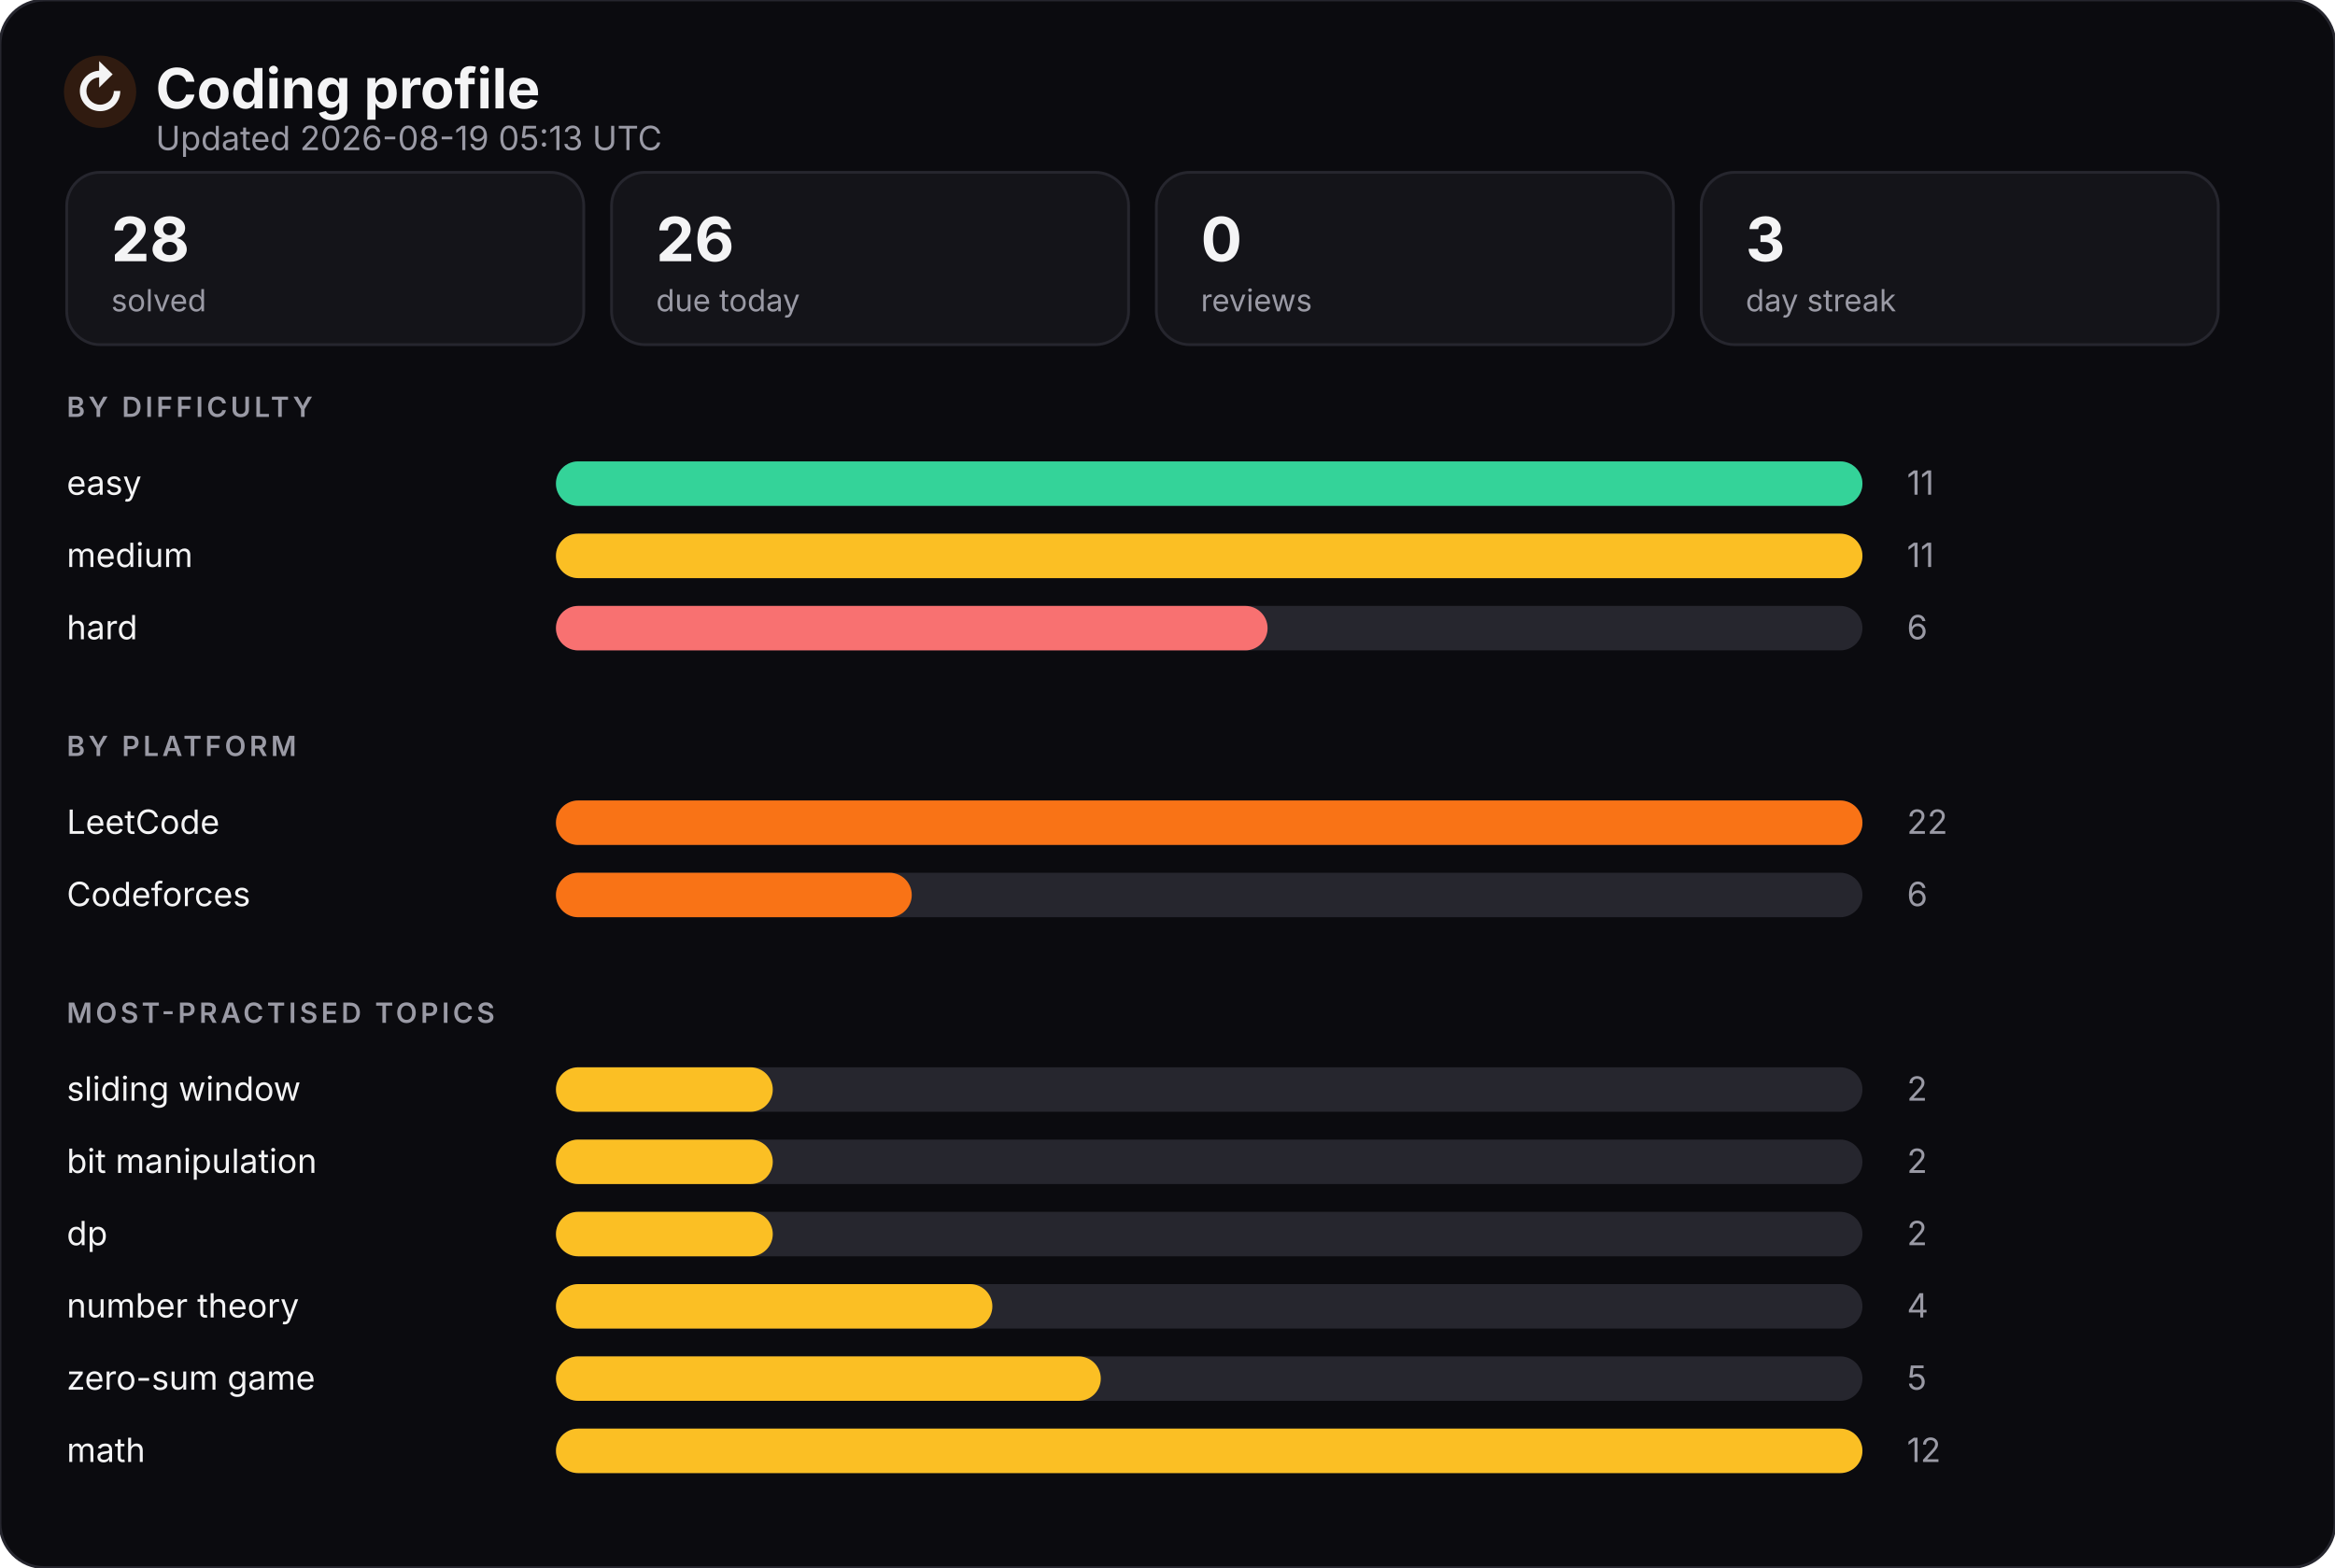
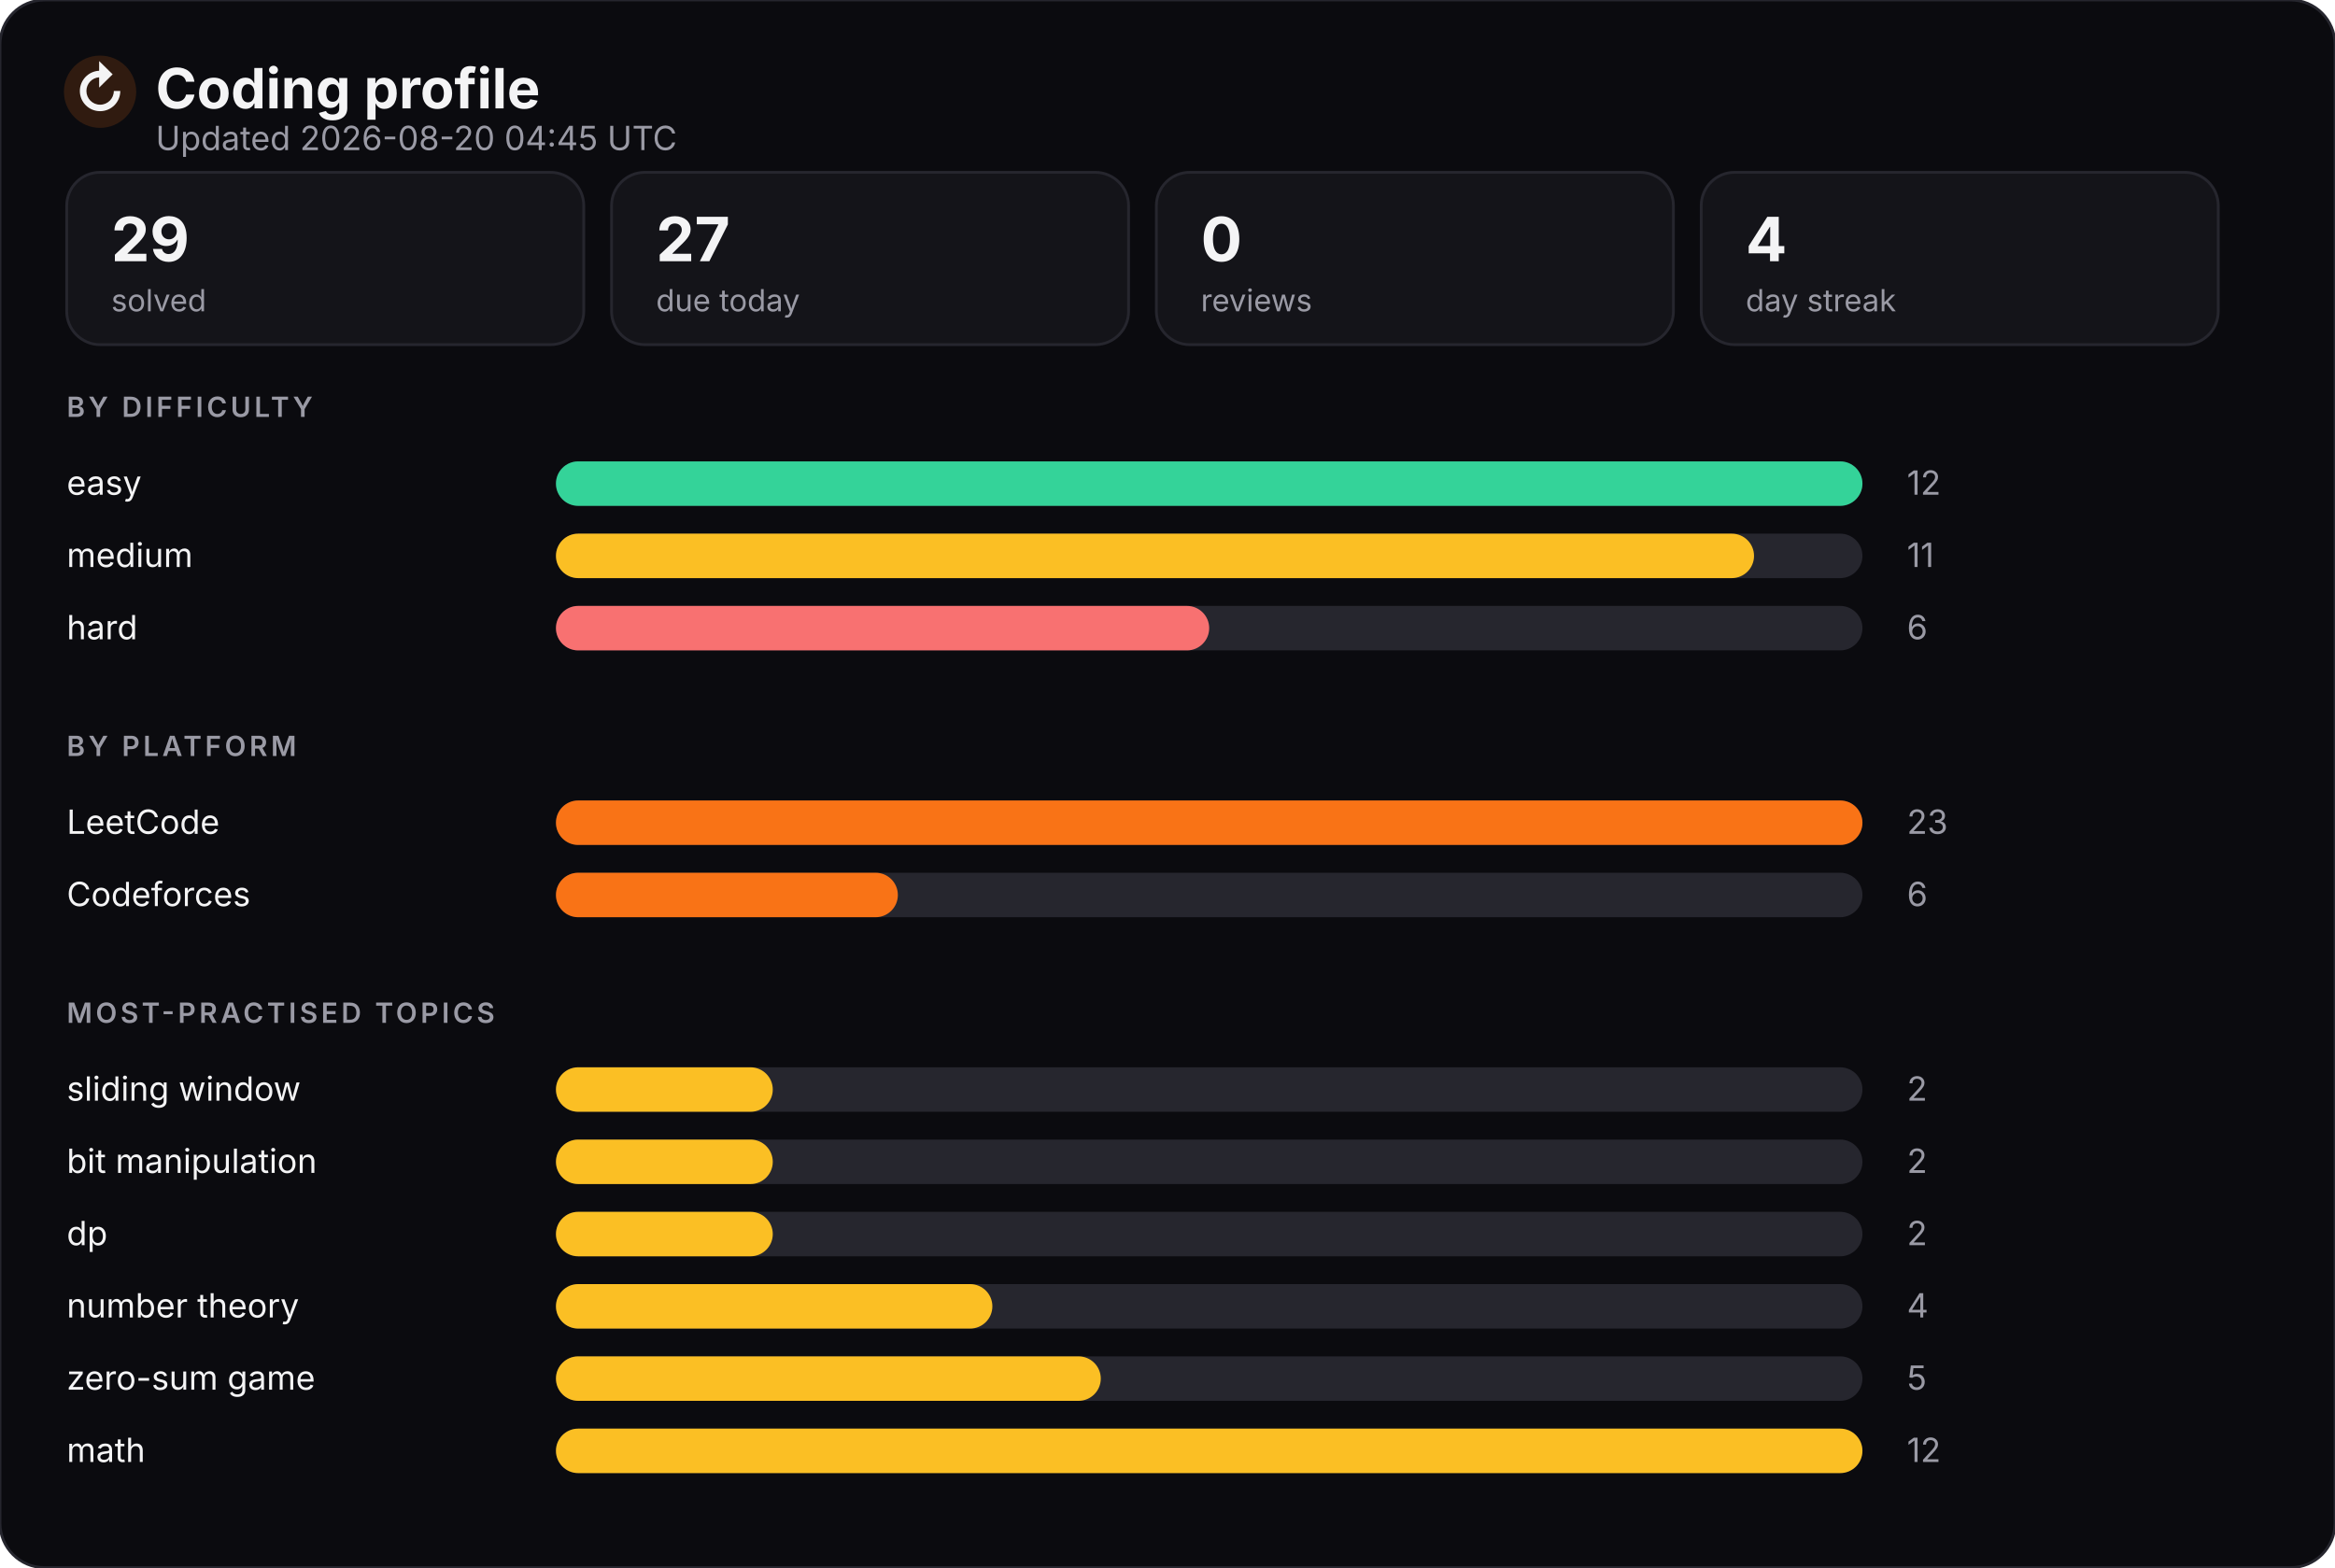
<svg xmlns="http://www.w3.org/2000/svg" width="840" height="564" viewBox="0 0 840 564" role="img" aria-label="Coding profile">
  <style>
    text { font-family: -apple-system, BlinkMacSystemFont, "Segoe UI", Inter, sans-serif; }
    .title { fill: #f4f4f5; font-size: 20px; font-weight: 700; }
    .subtitle { fill: #9a9aa5; font-size: 12px; }
    .section { fill: #9a9aa5; font-size: 10px; letter-spacing: 0.12em; font-weight: 600; }
    .label { fill: #f4f4f5; font-size: 12px; }
    .value { fill: #9a9aa5; font-size: 12px; }
    .tileValue { fill: #f4f4f5; font-size: 22px; font-weight: 700; }
    .tileLabel { fill: #9a9aa5; font-size: 11px; }

    .bar { transform-origin: 200px center; animation: grow 900ms cubic-bezier(.2,.8,.2,1) both; }
    .tile { animation: rise 600ms cubic-bezier(.2,.8,.2,1) both; }
    @keyframes grow { from { transform: scaleX(0); } to { transform: scaleX(1); } }
    @keyframes rise { from { opacity: 0; transform: translateY(6px); } to { opacity: 1; transform: none; } }
    @media (prefers-reduced-motion: reduce) {
      .bar, .tile { animation: none; }
    }
  </style>
  <rect width="840" height="564" rx="16" fill="#0b0b0f" stroke="#26262e" />
  <circle cx="36" cy="33" r="13" fill="#f97316" opacity="0.16" />
  <text x="36" y="40" class="title" fill="#f97316" text-anchor="middle">↻</text>
  <text x="56" y="39" class="title">Coding profile</text>
-   <text x="56" y="54" class="subtitle">Updated 2026-08-19 05:13 UTC</text>
+   <text x="56" y="54" class="subtitle">Updated 2026-08-20 04:45 UTC</text>
  <g class="tile" style="animation-delay:0s">
    <rect x="24" y="62" width="186" height="62" rx="12" fill="#141419" stroke="#26262e" />
-     <text x="40" y="94" class="tileValue">28</text>
+     <text x="40" y="94" class="tileValue">29</text>
    <text x="40" y="112" class="tileLabel">solved</text>
  </g>
  <g class="tile" style="animation-delay:0.06s">
    <rect x="220" y="62" width="186" height="62" rx="12" fill="#141419" stroke="#26262e" />
-     <text x="236" y="94" class="tileValue">26</text>
+     <text x="236" y="94" class="tileValue">27</text>
    <text x="236" y="112" class="tileLabel">due today</text>
  </g>
  <g class="tile" style="animation-delay:0.12s">
    <rect x="416" y="62" width="186" height="62" rx="12" fill="#141419" stroke="#26262e" />
    <text x="432" y="94" class="tileValue">0</text>
    <text x="432" y="112" class="tileLabel">reviews</text>
  </g>
  <g class="tile" style="animation-delay:0.18s">
    <rect x="612" y="62" width="186" height="62" rx="12" fill="#141419" stroke="#26262e" />
-     <text x="628" y="94" class="tileValue">3</text>
+     <text x="628" y="94" class="tileValue">4</text>
    <text x="628" y="112" class="tileLabel">day streak</text>
  </g>
  <text x="24" y="150" class="section">BY DIFFICULTY</text>
  <text x="24" y="178" class="label">easy</text>
  <rect x="200" y="166" width="470" height="16" rx="8" fill="#26262e" />
  <rect x="200" y="166" width="470" height="16" rx="8" fill="#34d399" class="bar" style="animation-delay:0s" />
-   <text x="686" y="178" class="value">11</text>
+   <text x="686" y="178" class="value">12</text>
  <text x="24" y="204" class="label">medium</text>
  <rect x="200" y="192" width="470" height="16" rx="8" fill="#26262e" />
-   <rect x="200" y="192" width="470" height="16" rx="8" fill="#fbbf24" class="bar" style="animation-delay:0.08s" />
+   <rect x="200" y="192" width="431" height="16" rx="8" fill="#fbbf24" class="bar" style="animation-delay:0.08s" />
  <text x="686" y="204" class="value">11</text>
  <text x="24" y="230" class="label">hard</text>
  <rect x="200" y="218" width="470" height="16" rx="8" fill="#26262e" />
-   <rect x="200" y="218" width="256" height="16" rx="8" fill="#f87171" class="bar" style="animation-delay:0.16s" />
+   <rect x="200" y="218" width="235" height="16" rx="8" fill="#f87171" class="bar" style="animation-delay:0.16s" />
  <text x="686" y="230" class="value">6</text>
  <text x="24" y="272" class="section">BY PLATFORM</text>
  <text x="24" y="300" class="label">LeetCode</text>
  <rect x="200" y="288" width="470" height="16" rx="8" fill="#26262e" />
  <rect x="200" y="288" width="470" height="16" rx="8" fill="#f97316" class="bar" style="animation-delay:0.24s" />
-   <text x="686" y="300" class="value">22</text>
+   <text x="686" y="300" class="value">23</text>
  <text x="24" y="326" class="label">Codeforces</text>
  <rect x="200" y="314" width="470" height="16" rx="8" fill="#26262e" />
-   <rect x="200" y="314" width="128" height="16" rx="8" fill="#f97316" class="bar" style="animation-delay:0.32s" />
+   <rect x="200" y="314" width="123" height="16" rx="8" fill="#f97316" class="bar" style="animation-delay:0.32s" />
  <text x="686" y="326" class="value">6</text>
  <text x="24" y="368" class="section">MOST-PRACTISED TOPICS</text>
  <text x="24" y="396" class="label">sliding window</text>
  <rect x="200" y="384" width="470" height="16" rx="8" fill="#26262e" />
  <rect x="200" y="384" width="78" height="16" rx="8" fill="#fbbf24" class="bar" style="animation-delay:0.4s" />
  <text x="686" y="396" class="value">2</text>
  <text x="24" y="422" class="label">bit manipulation</text>
  <rect x="200" y="410" width="470" height="16" rx="8" fill="#26262e" />
  <rect x="200" y="410" width="78" height="16" rx="8" fill="#fbbf24" class="bar" style="animation-delay:0.48s" />
  <text x="686" y="422" class="value">2</text>
  <text x="24" y="448" class="label">dp</text>
  <rect x="200" y="436" width="470" height="16" rx="8" fill="#26262e" />
  <rect x="200" y="436" width="78" height="16" rx="8" fill="#fbbf24" class="bar" style="animation-delay:0.56s" />
  <text x="686" y="448" class="value">2</text>
  <text x="24" y="474" class="label">number theory</text>
  <rect x="200" y="462" width="470" height="16" rx="8" fill="#26262e" />
  <rect x="200" y="462" width="157" height="16" rx="8" fill="#fbbf24" class="bar" style="animation-delay:0.64s" />
  <text x="686" y="474" class="value">4</text>
  <text x="24" y="500" class="label">zero-sum game</text>
  <rect x="200" y="488" width="470" height="16" rx="8" fill="#26262e" />
  <rect x="200" y="488" width="196" height="16" rx="8" fill="#fbbf24" class="bar" style="animation-delay:0.72s" />
  <text x="686" y="500" class="value">5</text>
  <text x="24" y="526" class="label">math</text>
  <rect x="200" y="514" width="470" height="16" rx="8" fill="#26262e" />
  <rect x="200" y="514" width="470" height="16" rx="8" fill="#fbbf24" class="bar" style="animation-delay:0.8s" />
  <text x="686" y="526" class="value">12</text>
</svg>
